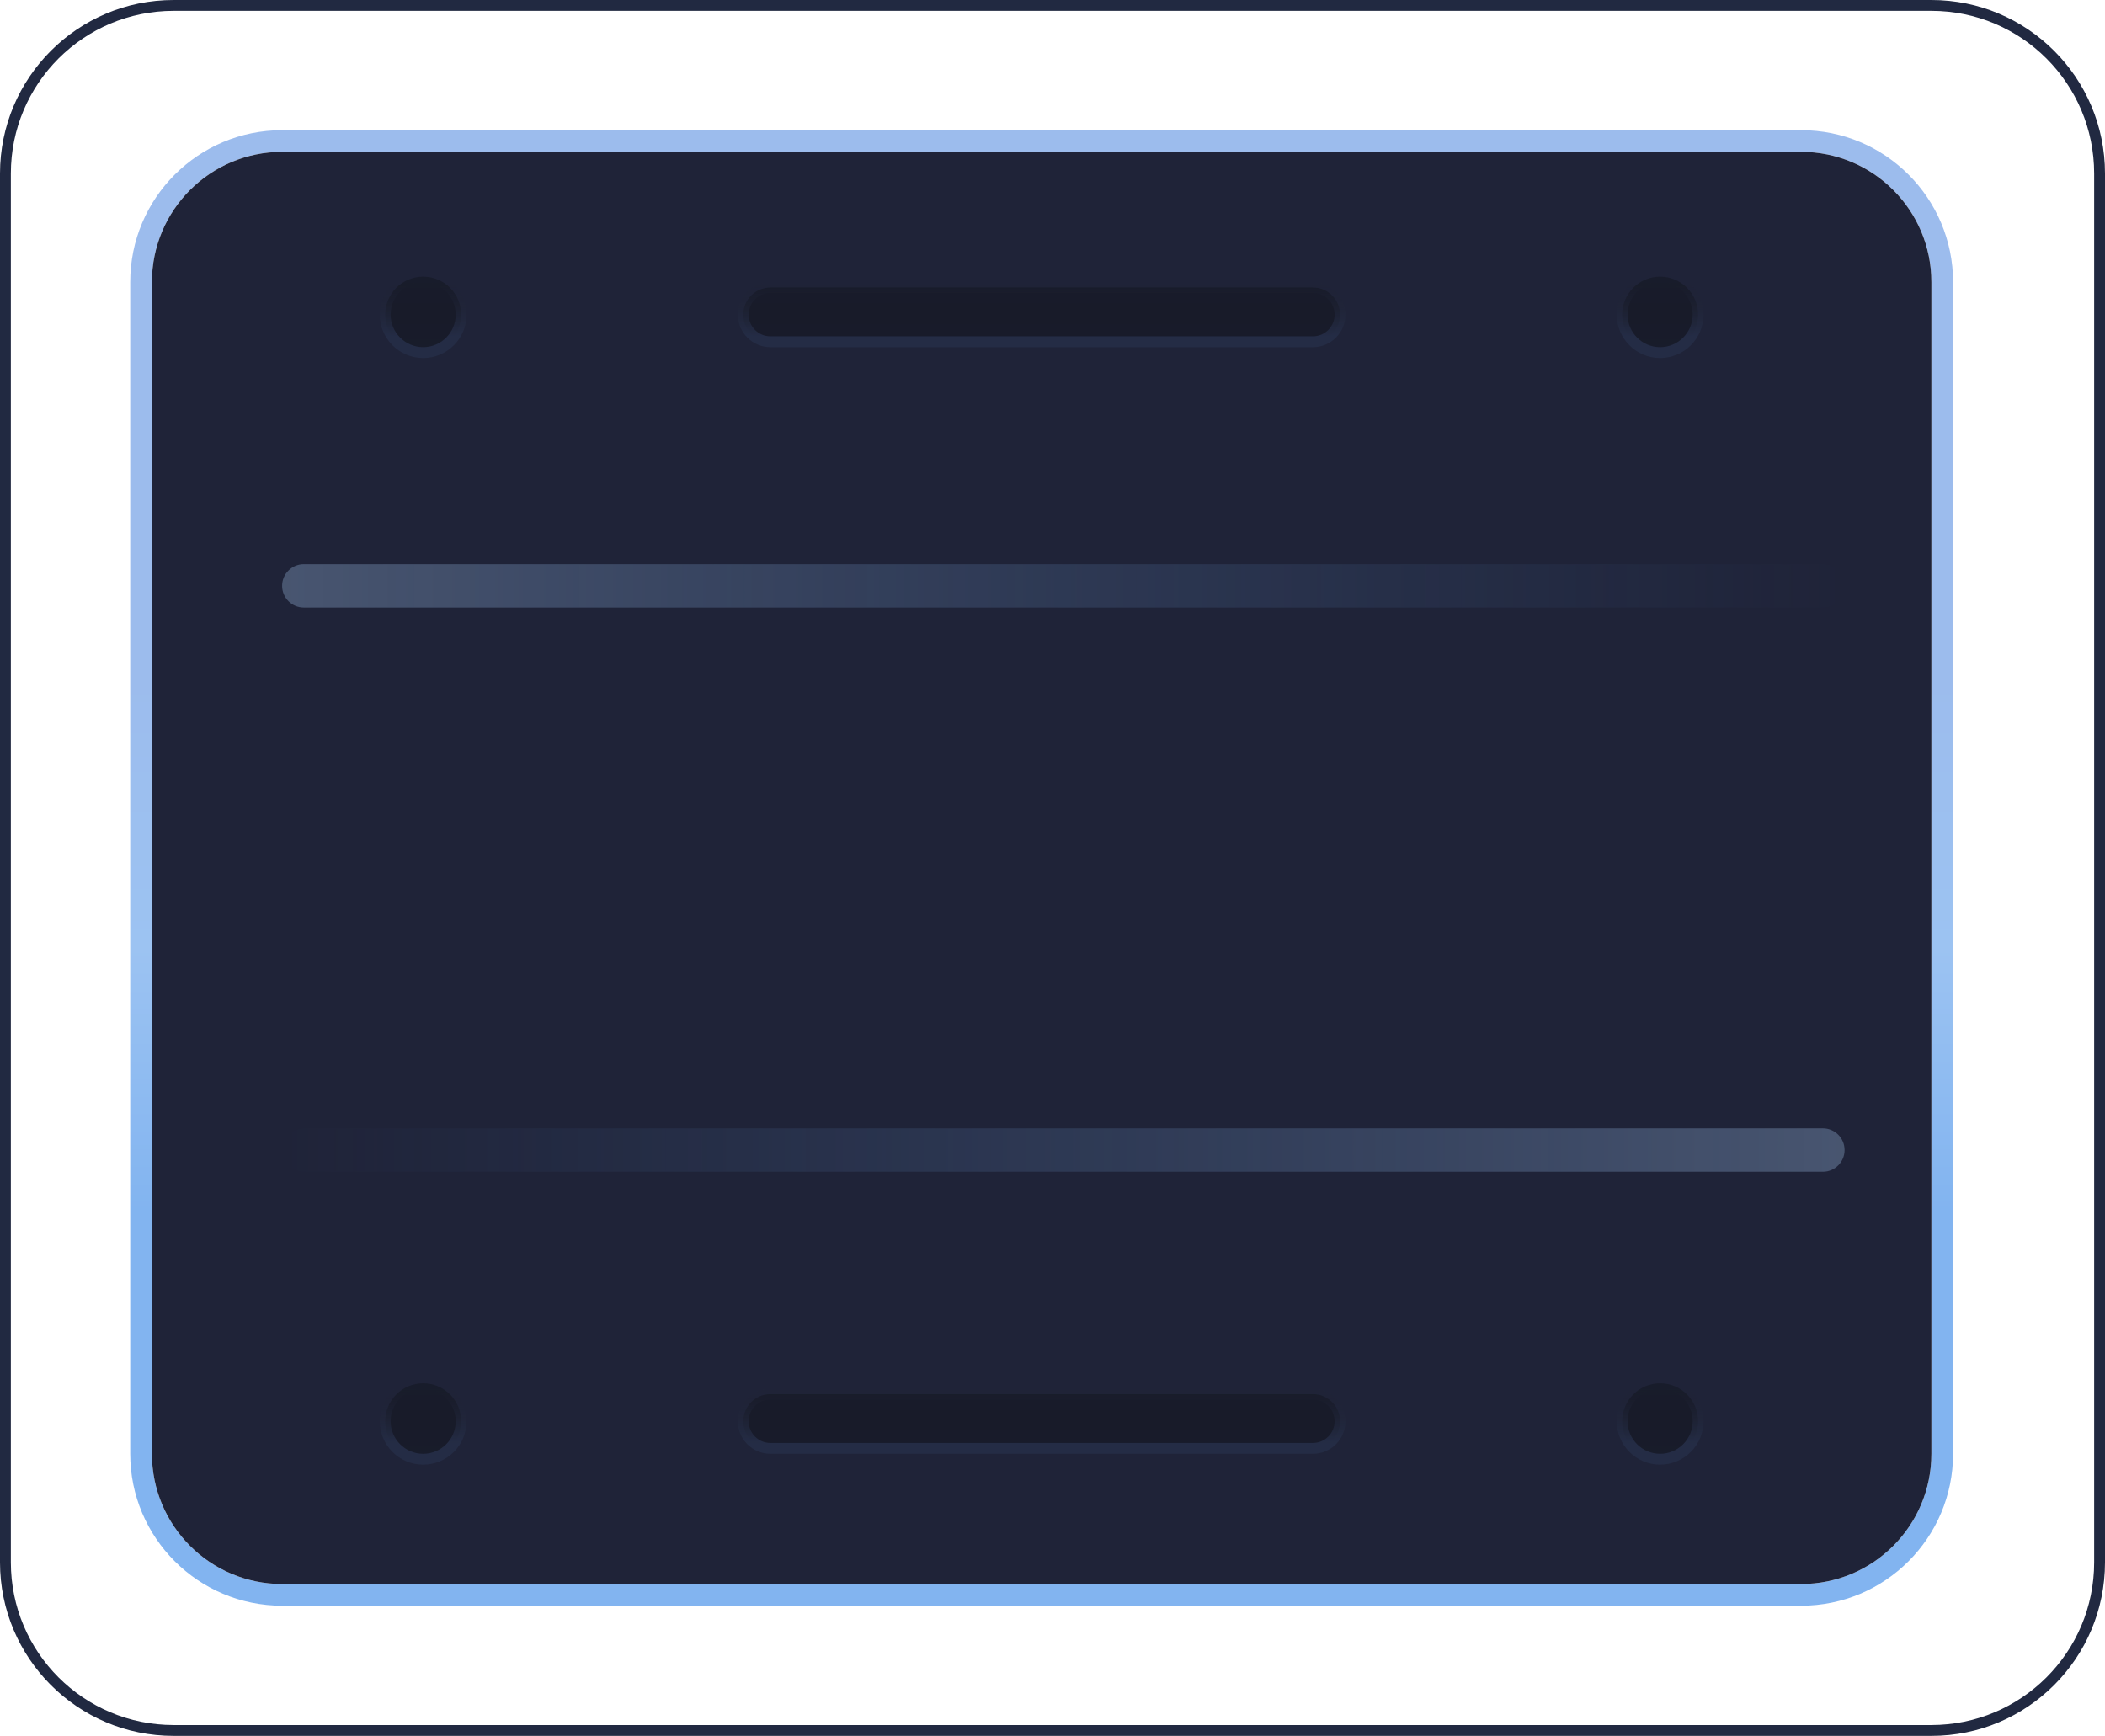
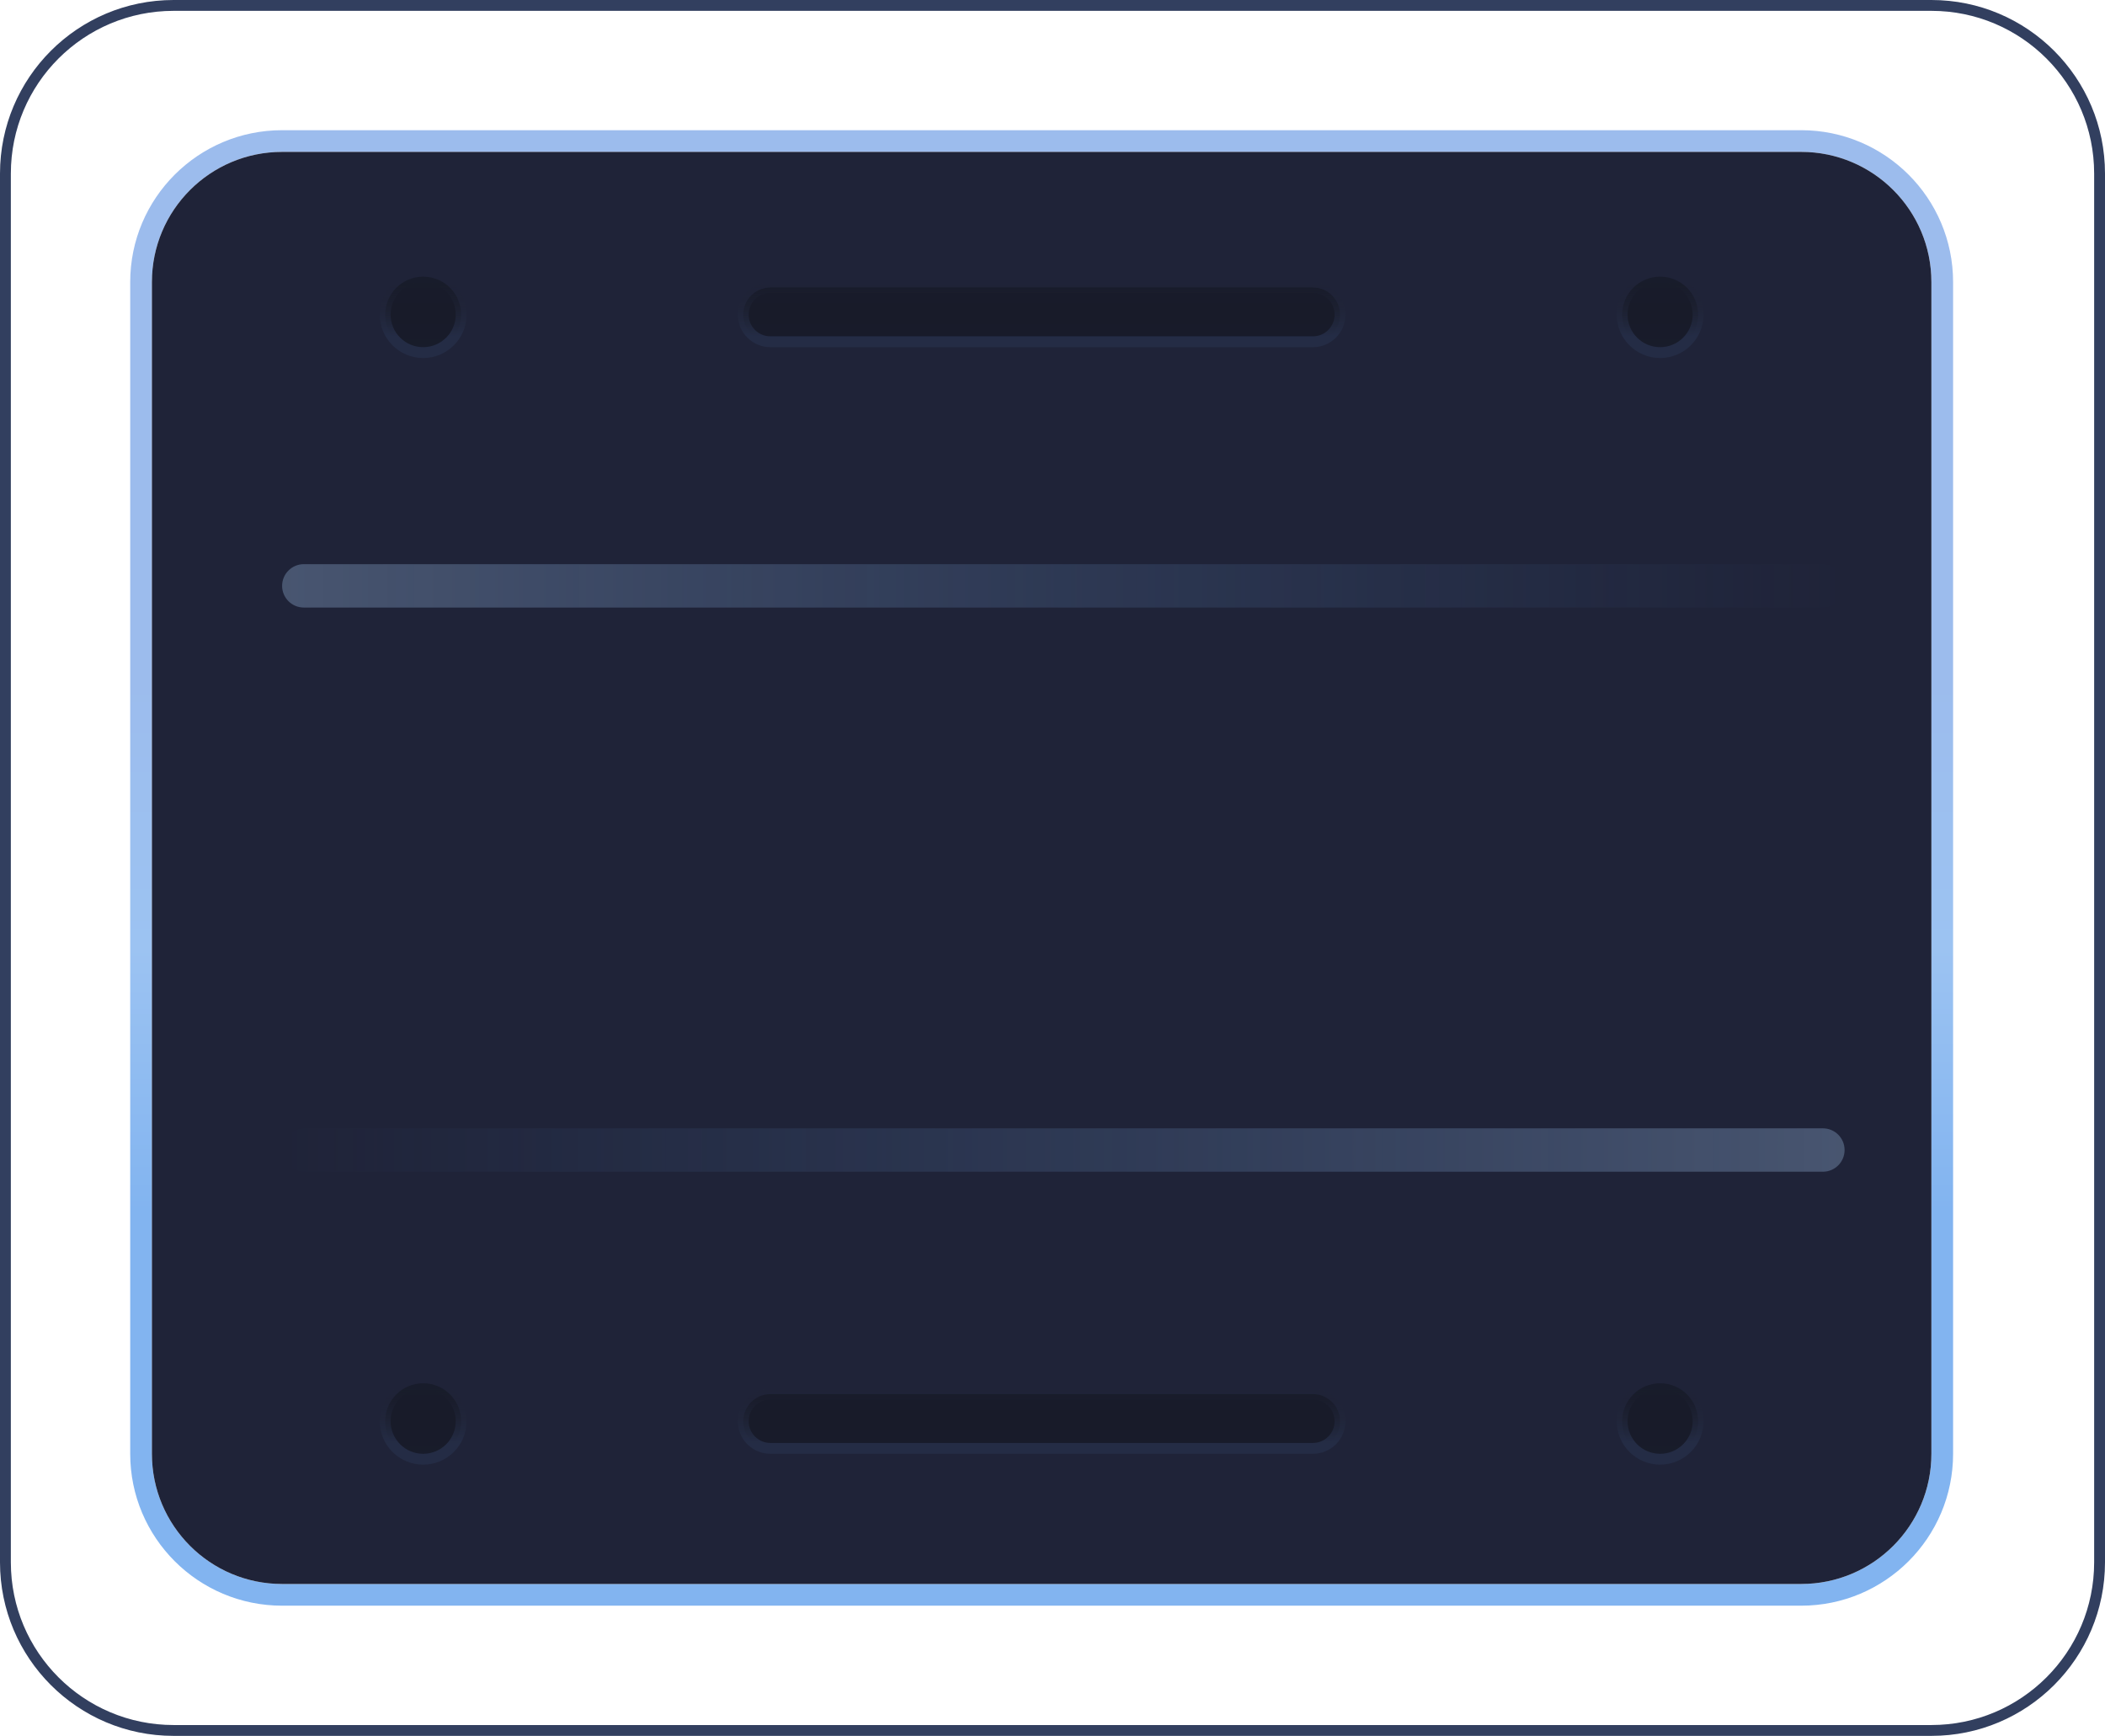
<svg xmlns="http://www.w3.org/2000/svg" width="97" height="80" viewBox="0 0 97 80" fill="none">
-   <rect x="0.25" y="0.25" width="96.5" height="79.5" rx="7.75" stroke="#212941" stroke-width="0.5" />
+   <rect x="0.25" y="0.25" width="96.5" height="79.5" rx="7.75" stroke="#323F5F" stroke-width="0.5" />
  <rect x="6.5" y="6.5" width="83" height="67" rx="6.5" stroke="url(#paint0_linear_2805_3097)" />
  <rect x="7" y="7" width="82" height="66" rx="6" fill="#1F2338" />
  <rect opacity="0.3" x="13" y="26" width="72" height="2" rx="1" fill="url(#paint1_linear_2805_3097)" />
  <rect x="34.25" y="13.25" width="27.5" height="2.5" rx="1.25" fill="url(#paint2_linear_2805_3097)" stroke="url(#paint3_linear_2805_3097)" stroke-width="0.5" />
  <circle cx="76.5" cy="14.5" r="1.75" fill="url(#paint4_linear_2805_3097)" stroke="url(#paint5_linear_2805_3097)" stroke-width="0.5" />
  <circle cx="19.5" cy="14.5" r="1.75" fill="url(#paint6_linear_2805_3097)" stroke="url(#paint7_linear_2805_3097)" stroke-width="0.5" />
  <rect opacity="0.3" x="85" y="54" width="72" height="2" rx="1" transform="rotate(180 85 54)" fill="url(#paint8_linear_2805_3097)" />
  <rect x="34.25" y="64.25" width="27.5" height="2.5" rx="1.25" fill="url(#paint9_linear_2805_3097)" stroke="url(#paint10_linear_2805_3097)" stroke-width="0.5" />
  <circle cx="76.5" cy="65.5" r="1.75" fill="url(#paint11_linear_2805_3097)" stroke="url(#paint12_linear_2805_3097)" stroke-width="0.5" />
  <circle cx="19.5" cy="65.5" r="1.75" fill="url(#paint13_linear_2805_3097)" stroke="url(#paint14_linear_2805_3097)" stroke-width="0.5" />
  <defs>
    <linearGradient id="paint0_linear_2805_3097" x1="48" y1="31.095" x2="48" y2="55.786" gradientUnits="userSpaceOnUse">
      <stop stop-color="#9CBCED" />
      <stop offset="0.51" stop-color="#9CC3F2" />
      <stop offset="1" stop-color="#82B4F0" />
    </linearGradient>
    <linearGradient id="paint1_linear_2805_3097" x1="85" y1="27" x2="13" y2="27" gradientUnits="userSpaceOnUse">
      <stop stop-color="#599EF0" stop-opacity="0" />
      <stop offset="1" stop-color="#A9CBF3" />
    </linearGradient>
    <linearGradient id="paint2_linear_2805_3097" x1="48" y1="9.769" x2="48" y2="19.231" gradientUnits="userSpaceOnUse">
      <stop stop-color="#191D2E" />
      <stop offset="0.494" stop-color="#181B29" />
      <stop offset="1" stop-color="#191D2E" />
    </linearGradient>
    <linearGradient id="paint3_linear_2805_3097" x1="48" y1="13" x2="48" y2="15.5" gradientUnits="userSpaceOnUse">
      <stop stop-color="#1D202F" stop-opacity="0" />
      <stop offset="1" stop-color="#242C45" />
    </linearGradient>
    <linearGradient id="paint4_linear_2805_3097" x1="76.5" y1="9.769" x2="76.5" y2="19.231" gradientUnits="userSpaceOnUse">
      <stop stop-color="#191D2E" />
      <stop offset="0.494" stop-color="#181B29" />
      <stop offset="1" stop-color="#191D2E" />
    </linearGradient>
    <linearGradient id="paint5_linear_2805_3097" x1="76.5" y1="13" x2="76.5" y2="15.5" gradientUnits="userSpaceOnUse">
      <stop stop-color="#1D202F" stop-opacity="0" />
      <stop offset="1" stop-color="#242C45" />
    </linearGradient>
    <linearGradient id="paint6_linear_2805_3097" x1="19.5" y1="9.769" x2="19.5" y2="19.231" gradientUnits="userSpaceOnUse">
      <stop stop-color="#191D2E" />
      <stop offset="0.494" stop-color="#181B29" />
      <stop offset="1" stop-color="#191D2E" />
    </linearGradient>
    <linearGradient id="paint7_linear_2805_3097" x1="19.5" y1="13" x2="19.5" y2="15.5" gradientUnits="userSpaceOnUse">
      <stop stop-color="#1D202F" stop-opacity="0" />
      <stop offset="1" stop-color="#242C45" />
    </linearGradient>
    <linearGradient id="paint8_linear_2805_3097" x1="157" y1="55" x2="85" y2="55" gradientUnits="userSpaceOnUse">
      <stop stop-color="#599EF0" stop-opacity="0" />
      <stop offset="1" stop-color="#A9CBF3" />
    </linearGradient>
    <linearGradient id="paint9_linear_2805_3097" x1="48" y1="60.769" x2="48" y2="70.231" gradientUnits="userSpaceOnUse">
      <stop stop-color="#191D2E" />
      <stop offset="0.494" stop-color="#181B29" />
      <stop offset="1" stop-color="#191D2E" />
    </linearGradient>
    <linearGradient id="paint10_linear_2805_3097" x1="48" y1="64" x2="48" y2="66.5" gradientUnits="userSpaceOnUse">
      <stop stop-color="#1D202F" stop-opacity="0" />
      <stop offset="1" stop-color="#242C45" />
    </linearGradient>
    <linearGradient id="paint11_linear_2805_3097" x1="76.5" y1="60.769" x2="76.5" y2="70.231" gradientUnits="userSpaceOnUse">
      <stop stop-color="#191D2E" />
      <stop offset="0.494" stop-color="#181B29" />
      <stop offset="1" stop-color="#191D2E" />
    </linearGradient>
    <linearGradient id="paint12_linear_2805_3097" x1="76.5" y1="64" x2="76.5" y2="66.5" gradientUnits="userSpaceOnUse">
      <stop stop-color="#1D202F" stop-opacity="0" />
      <stop offset="1" stop-color="#242C45" />
    </linearGradient>
    <linearGradient id="paint13_linear_2805_3097" x1="19.5" y1="60.769" x2="19.5" y2="70.231" gradientUnits="userSpaceOnUse">
      <stop stop-color="#191D2E" />
      <stop offset="0.494" stop-color="#181B29" />
      <stop offset="1" stop-color="#191D2E" />
    </linearGradient>
    <linearGradient id="paint14_linear_2805_3097" x1="19.5" y1="64" x2="19.5" y2="66.5" gradientUnits="userSpaceOnUse">
      <stop stop-color="#1D202F" stop-opacity="0" />
      <stop offset="1" stop-color="#242C45" />
    </linearGradient>
    <linearGradient id="paint15_linear_2805_3097" x1="59" y1="47" x2="59" y2="33" gradientUnits="userSpaceOnUse">
      <stop stop-color="#181B2A" />
      <stop offset="0.496" stop-color="#87B8F3" />
      <stop offset="1" stop-color="#181B2A" />
    </linearGradient>
    <linearGradient id="paint16_linear_2805_3097" x1="56.477" y1="40.001" x2="33.759" y2="40.001" gradientUnits="userSpaceOnUse">
      <stop stop-color="#EEEEEE" />
      <stop offset="0.51" stop-color="#C8DCF5" />
      <stop offset="1" stop-color="#CBD5E2" />
    </linearGradient>
    <linearGradient id="paint17_linear_2805_3097" x1="91.338" y1="37.986" x2="60.102" y2="38.398" gradientUnits="userSpaceOnUse">
      <stop stop-color="white" />
      <stop offset="1" stop-color="#7AAAF2" stop-opacity="0" />
    </linearGradient>
  </defs>
</svg>
